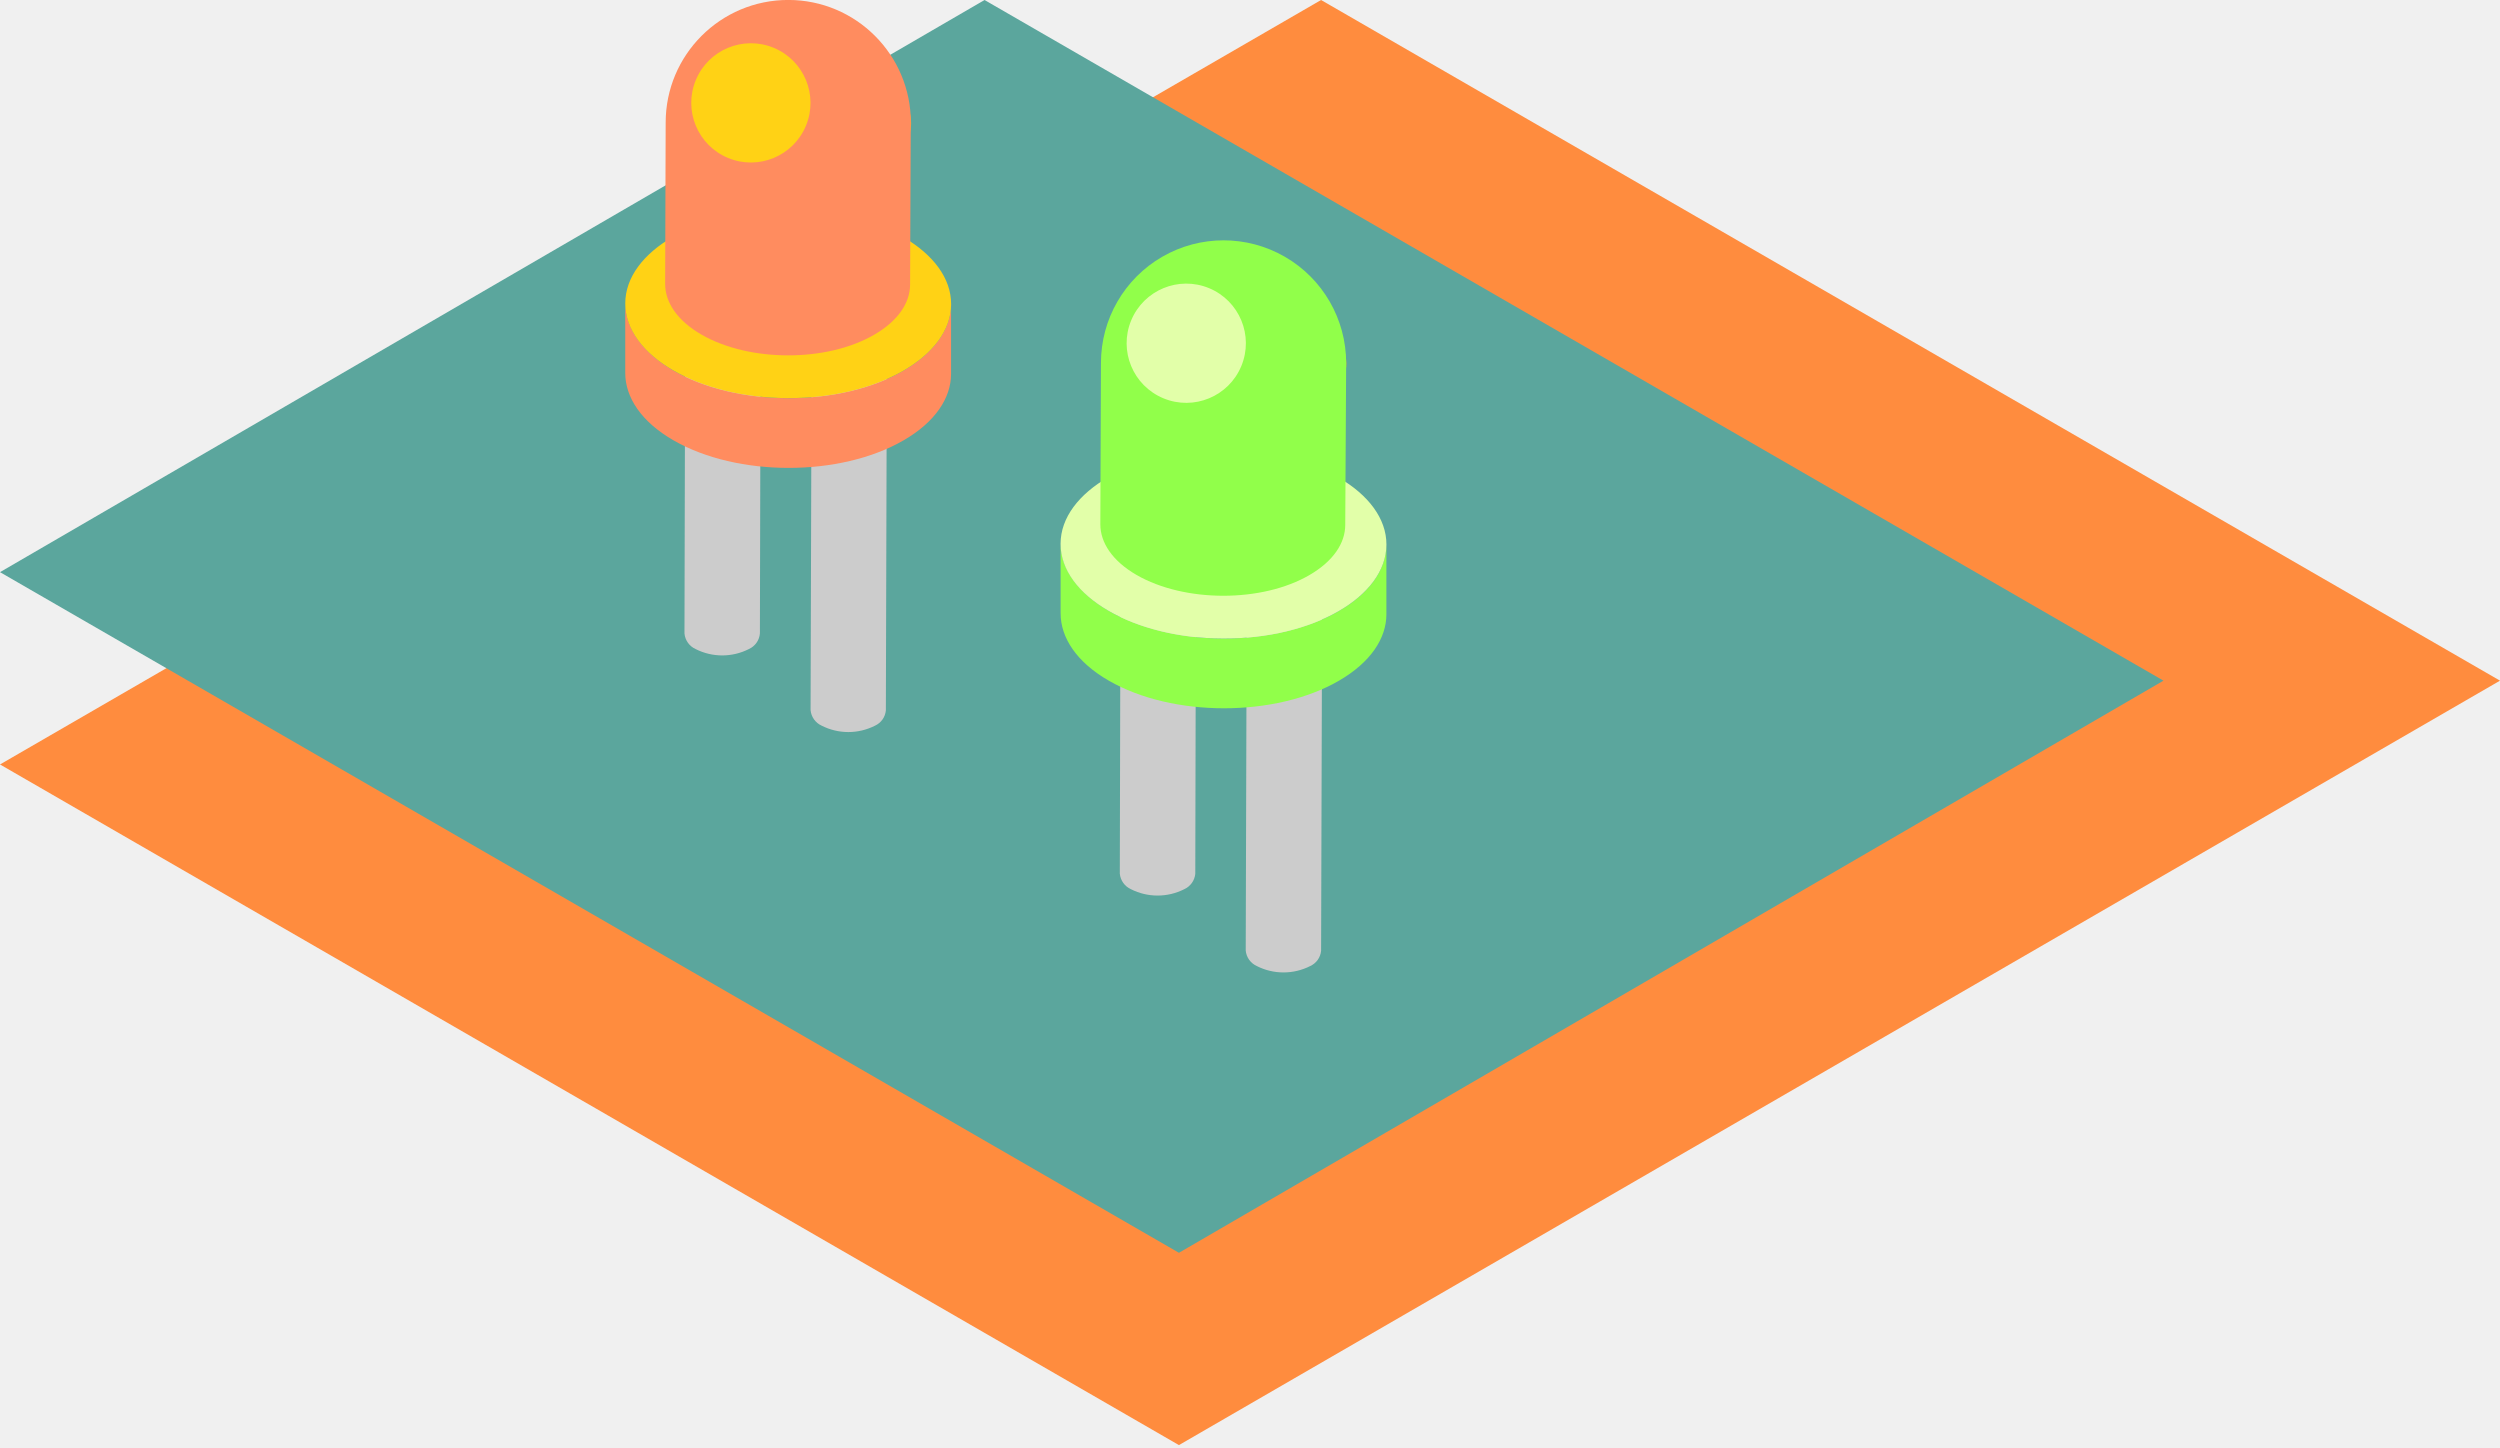
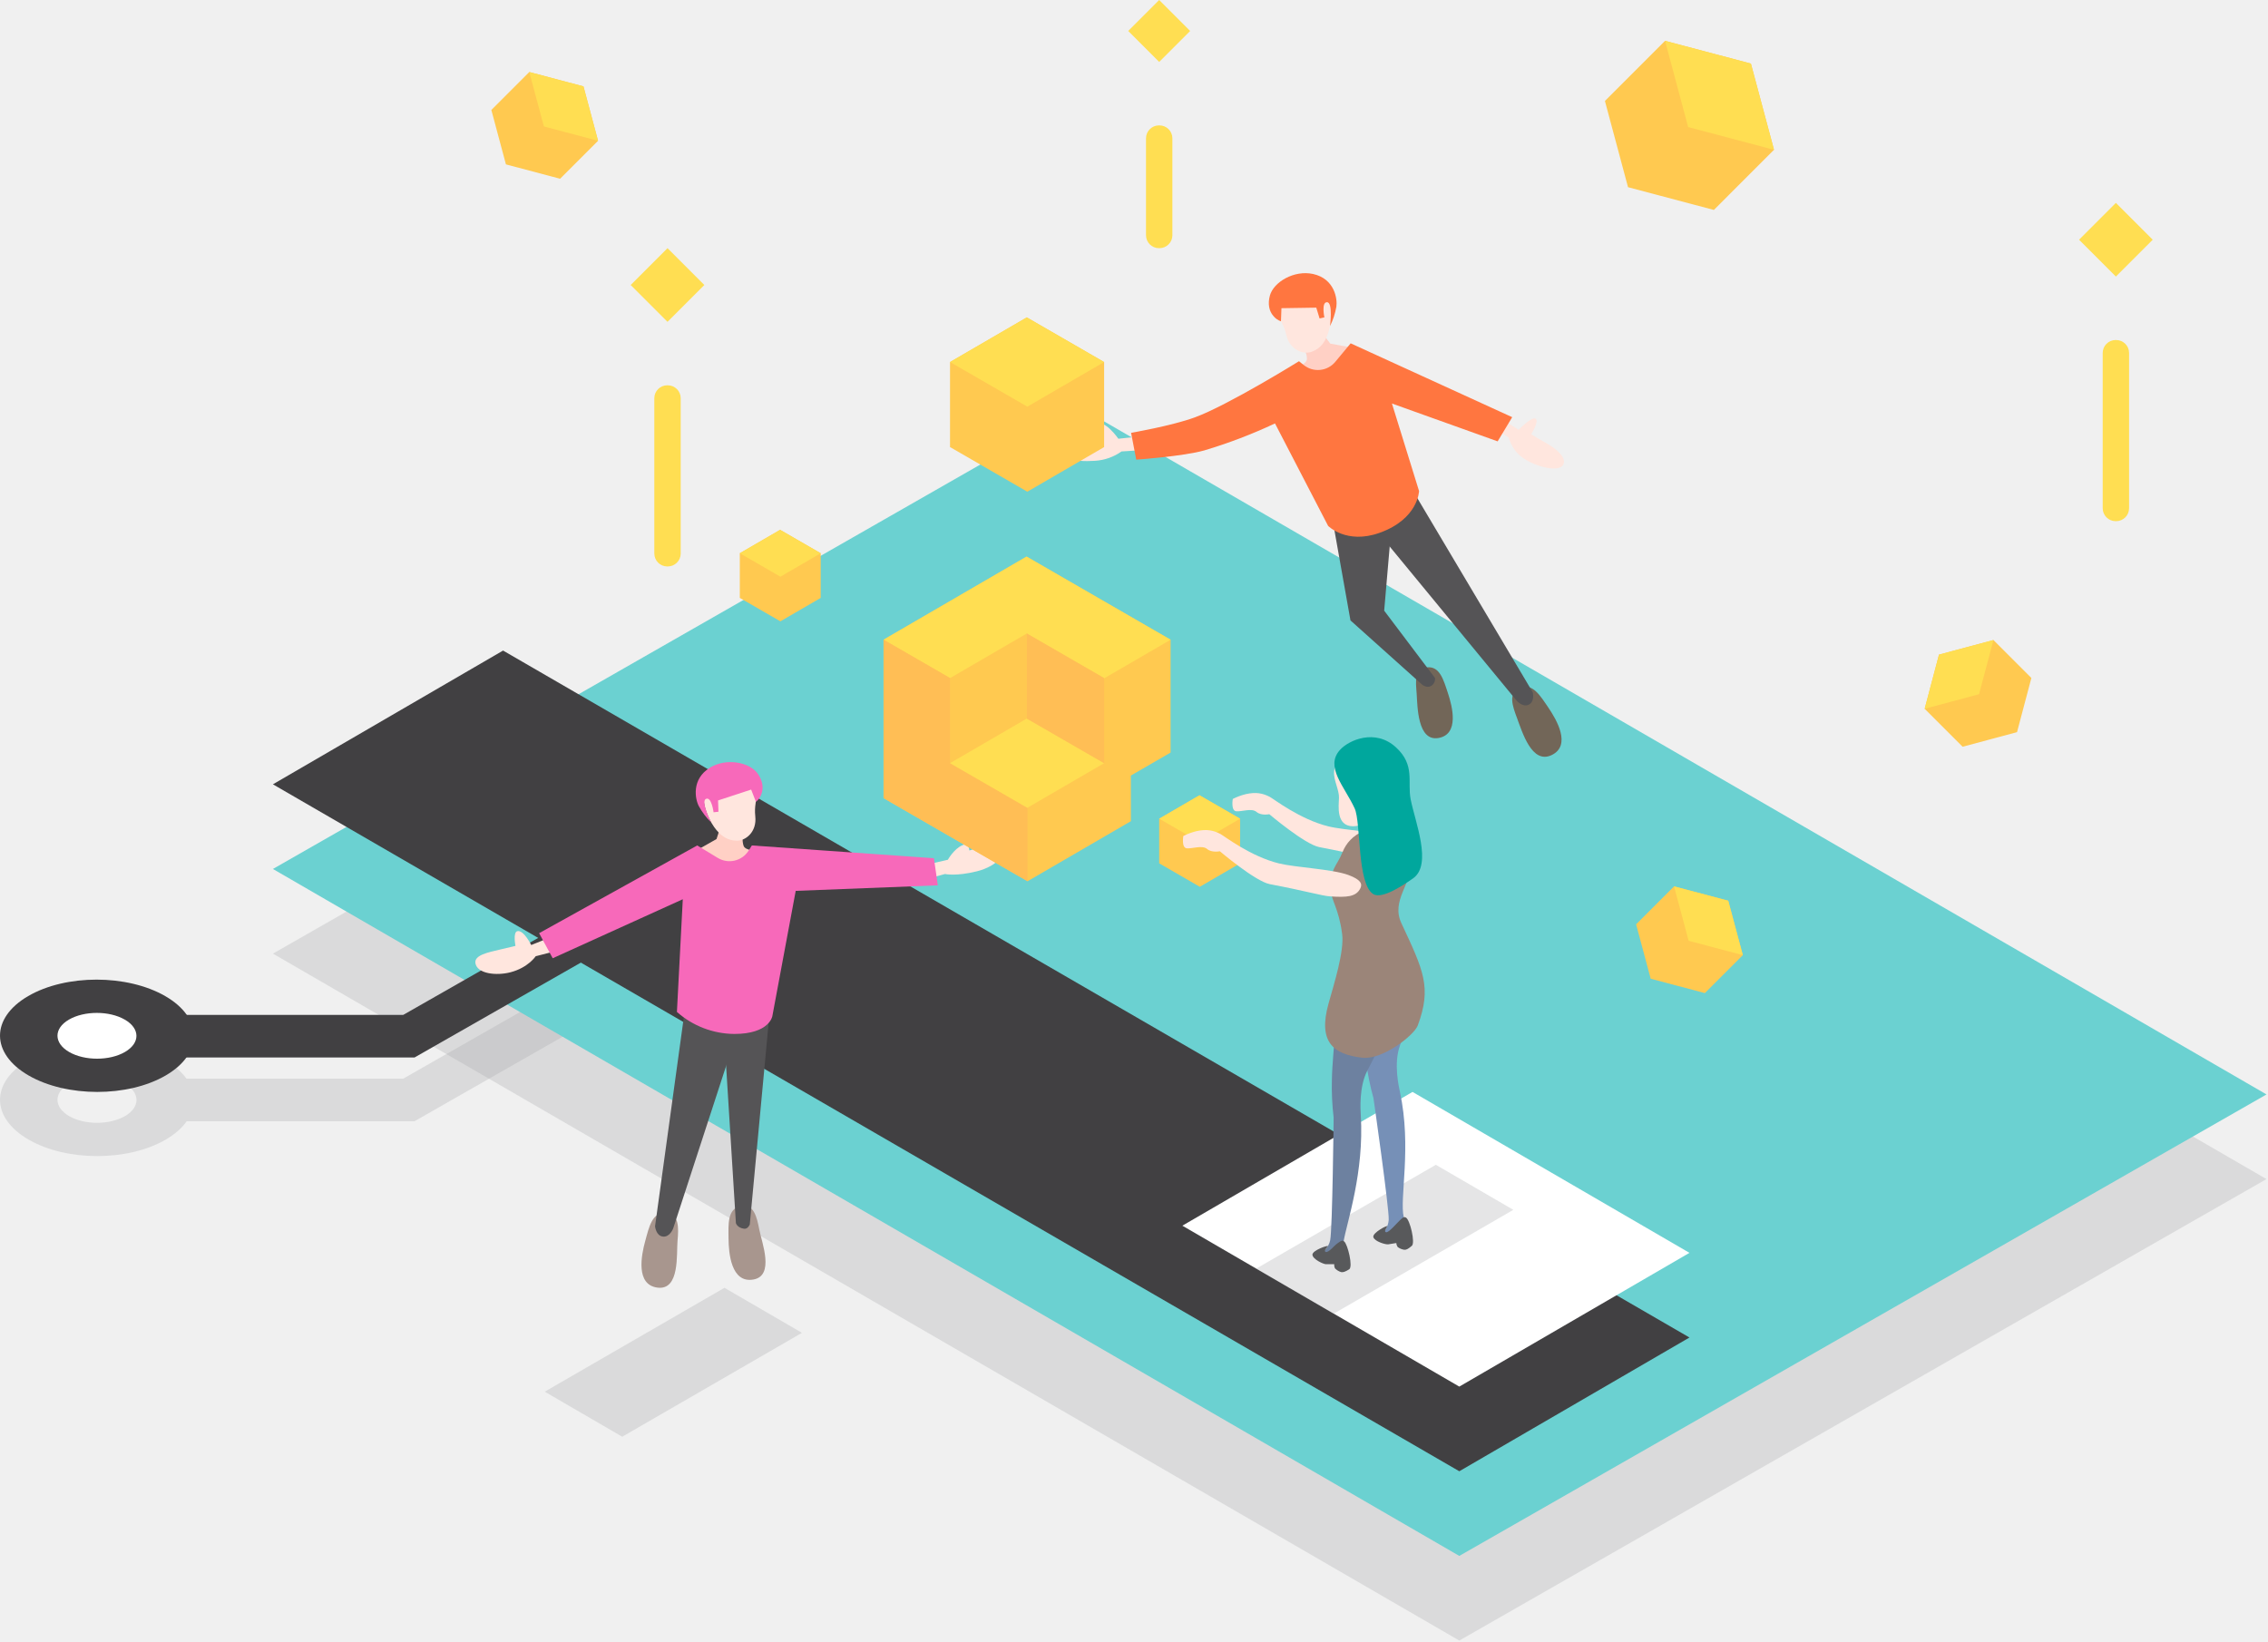
- <svg xmlns="http://www.w3.org/2000/svg" width="520px" height="301px" viewBox="0 0 520 301" version="1.1">
+ <svg xmlns="http://www.w3.org/2000/svg" width="1422px" height="1029px" viewBox="0 0 1422 1029" version="1.1">
  <defs />
  <g id="Page-1" stroke="none" stroke-width="1" fill="none" fill-rule="evenodd">
-     <g id="img3" transform="translate(0, -1)" fill-rule="nonzero">
-       <polygon id="Shape-Copy" fill="#FF8C3E" points="520 142.577 245.218 301.581 0 160.008 274.782 1" />
-       <polygon id="Shape" fill="#5BA69D" points="450 142.577 245.218 261.581 0 120.008 204.782 1" />
-       <g id="Asset-2" transform="translate(130, 0)">
-         <g id="Group">
-           <g id="Shape" transform="translate(12, 67)" fill="#CCCCCC">
-             <path d="M16.2,4.71 L16.06,65.76 C15.946,67.177 15.068,68.42 13.77,69 C10.285,70.771 6.165,70.771 2.68,69 C1.381,68.417 0.498,67.178 0.37,65.76 L0.51,4.71 C0.63,6.131 1.516,7.374 2.82,7.95 C6.305,9.721 10.425,9.721 13.91,7.95 C15.208,7.37 16.086,6.127 16.2,4.71 Z" />
-             <path d="M13.87,1.47 C16.94,3.24 16.99,6.11 13.87,7.9 C10.385,9.671 6.265,9.671 2.78,7.9 C-0.29,6.13 -0.31,3.24 2.78,1.47 C6.262,-0.311 10.388,-0.311 13.87,1.47 Z" />
-           </g>
-           <g id="Shape" transform="translate(38, 71)" fill="#CCCCCC">
-             <path d="M16.46,5.24 L16.26,77.75 C16.139,79.144 15.275,80.363 14,80.94 C10.515,82.711 6.395,82.711 2.91,80.94 C1.61,80.358 0.726,79.119 0.6,77.7 L0.81,5.2 C0.81,6.37 1.57,7.54 3.12,8.43 C6.602,10.211 10.728,10.211 14.21,8.43 C15.481,7.851 16.341,6.631 16.46,5.24 Z" />
-             <path d="M14.15,2 C17.22,3.77 17.24,6.65 14.15,8.42 C10.668,10.201 6.542,10.201 3.06,8.42 C2.22044605e-16,6.66 2.22044605e-16,3.78 3.06,2 C6.545,0.229 10.665,0.229 14.15,2 Z" />
-           </g>
-           <g>
-             <g transform="translate(0, 44)">
-               <path d="M67.82,20.28 L67.82,34.78 C67.82,39.78 64.52,44.78 57.98,48.57 C44.77,56.24 23.34,56.24 10.05,48.57 C3.37,44.71 0.05,39.64 0.05,34.57 L0.05,20.07 C0.05,25.07 3.38,30.18 10.05,34.07 C23.34,41.74 44.78,41.74 57.98,34.07 C64.52,30.26 67.81,25.28 67.82,20.28 Z" id="Shape" fill="#FF8C5F" />
-               <ellipse id="Oval" fill="#FFD215" transform="translate(33.94453, 20.17659) rotate(-89.84) translate(-33.94453, -20.17659) " cx="33.945" cy="20.177" rx="19.63" ry="33.89" />
-             </g>
-             <path d="M52,16.14 C62,21.91 62,31.27 52.11,37.04 C42.22,42.81 26.11,42.79 16.11,37.04 C6.11,31.29 6,21.89 15.87,16.14 C25.74,10.39 42,10.37 52,16.14 Z" id="Shape" fill="#EFBA0F" />
-             <path d="M59.46,27.14 C59.46,26.92 59.46,26.71 59.46,26.49 C59.46,12.407 48.043,0.99 33.96,0.99 C19.877,0.99 8.46,12.407 8.46,26.49 C8.46,26.6 8.46,26.71 8.46,26.82 C8.46,26.71 8.46,26.6 8.46,26.49 L8.35,60.06 C8.35,63.87 10.85,67.68 15.89,70.59 C25.89,76.36 42.03,76.36 51.89,70.59 C56.82,67.72 59.29,63.97 59.3,60.21 L59.44,26.64 C59.48,26.82 59.46,27 59.46,27.14 Z" id="Shape" fill="#FF8C5F" />
-             <circle id="Oval" fill="#FFD215" transform="translate(26.18426, 22.39919) rotate(-67.5) translate(-26.18426, -22.39919) " cx="26.184" cy="22.399" r="12.4" />
-           </g>
+     <g id="Asset-3" fill-rule="nonzero">
+       <g id="Group" opacity="0.3" transform="translate(0, 574)" fill="#A7A9AC">
+         <polygon id="Shape" points="259.88 129.02 102.14 129.02 102.14 102.31 252.8 102.31 431.23 0.53 444.46 23.73" />
+         <path d="M103.59,90.78 C79.78,77 41.31,77 17.66,90.78 C-5.99,104.56 -5.87,126.78 17.94,140.55 C41.75,154.32 80.22,154.3 103.87,140.55 C127.52,126.8 127.4,104.52 103.59,90.78 Z M78.34,125.78 C68.7,131.39 53.01,131.39 43.34,125.78 C33.67,120.17 33.58,111.09 43.22,105.48 C52.86,99.87 68.56,99.88 78.27,105.48 C87.98,111.08 88,120.21 78.34,125.81 L78.34,125.78 Z" id="Shape" />
+       </g>
+       <g id="Group" opacity="0.3" transform="translate(171, 308)" fill="#A7A9AC">
+         <polygon id="Shape" points="1250.07 431.28 743.96 720.63 0.11 289.92 506.22 0.58" />
+       </g>
+       <polygon id="Shape" fill="#6BD1D1" points="1421.07 686.21 914.96 975.55 171.11 544.84 677.22 255.5" />
+       <polygon id="Shape" fill="#414042" points="1059.27 838.61 914.96 922.47 171.11 491.76 315.42 407.9" />
+       <g id="Group" transform="translate(0, 534)">
+         <polygon id="Shape" fill="#414042" points="259.88 129.05 102.14 129.05 102.14 102.34 252.8 102.34 431.23 0.56 444.46 23.76" />
+         <g transform="translate(0, 80)" id="Shape">
+           <path d="M103.59,10.55 C127.4,24.29 127.52,46.55 103.87,60.32 C80.22,74.09 41.74,74.07 17.94,60.32 C-5.86,46.57 -5.99,24.32 17.66,10.54 C41.31,-3.24 79.78,-3.2 103.59,10.55 Z" fill="#414042" />
+           <path d="M78.23,25.29 C87.94,30.89 87.99,39.98 78.34,45.59 C68.69,51.2 53.01,51.19 43.34,45.59 C33.67,39.99 33.58,30.89 43.22,25.29 C52.86,19.69 68.52,19.68 78.23,25.29 Z" fill="#FFFFFF" />
        </g>
-         <g id="Group" transform="translate(90, 50)">
-           <g id="Shape" transform="translate(12, 67)" fill="#CCCCCC">
-             <path d="M16.75,4.71 L16.62,65.76 C16.481,67.156 15.608,68.372 14.33,68.95 C10.842,70.719 6.718,70.719 3.23,68.95 C1.931,68.367 1.048,67.128 0.92,65.71 L1.06,4.66 C1.188,6.078 2.071,7.317 3.37,7.9 C6.855,9.671 10.975,9.671 14.46,7.9 C15.743,7.328 16.619,6.109 16.75,4.71 Z" />
-             <path d="M14.43,1.47 C17.49,3.24 17.55,6.11 14.43,7.9 C10.945,9.671 6.825,9.671 3.34,7.9 C0.27,6.13 0.26,3.24 3.34,1.47 C6.823,-0.307 10.947,-0.307 14.43,1.47 Z" />
-           </g>
-           <g id="Shape" transform="translate(39, 71)" fill="#CCCCCC">
-             <path d="M16,5.24 L15.79,77.75 C15.665,79.145 14.797,80.364 13.52,80.94 C10.032,82.709 5.908,82.709 2.42,80.94 C1.12,80.358 0.236,79.119 0.11,77.7 L0.32,5.2 C0.449,6.615 1.333,7.85 2.63,8.43 C6.112,10.211 10.238,10.211 13.72,8.43 C15.001,7.857 15.873,6.637 16,5.24 Z" />
-             <path d="M13.71,2 C16.77,3.77 16.79,6.65 13.71,8.42 C10.228,10.201 6.102,10.201 2.62,8.42 C-0.45,6.65 -0.46,3.77 2.62,2 C6.106,0.234 10.224,0.234 13.71,2 Z" />
-           </g>
-           <g>
-             <g transform="translate(0, 44)">
-               <path d="M68.37,20.28 L68.37,34.78 C68.37,39.78 65.07,44.78 58.53,48.57 C45.33,56.24 23.89,56.24 10.61,48.57 C3.92,44.71 0.61,39.64 0.61,34.57 L0.61,20.07 C0.61,25.07 3.94,30.18 10.61,34.07 C23.9,41.74 45.33,41.74 58.53,34.07 C65.08,30.26 68.36,25.28 68.37,20.28 Z" id="Shape" fill="#91FF4A" />
-               <ellipse id="Oval" fill="#E2FFA9" transform="translate(34.48739, 20.18695) rotate(-89.84) translate(-34.48739, -20.18695) " cx="34.487" cy="20.187" rx="19.63" ry="33.89" />
-             </g>
-             <path d="M52.5,16.14 C62.5,21.91 62.55,31.27 52.62,37.04 C42.69,42.81 26.57,42.79 16.62,37.04 C6.67,31.29 6.62,21.91 16.46,16.16 C26.3,10.41 42.5,10.37 52.5,16.14 Z" id="Shape" fill="#EFBA0F" />
-             <path d="M60,27.14 C60,26.92 60,26.71 60,26.49 C60,17.38 55.14,8.961 47.25,4.406 C39.36,-0.149 29.64,-0.149 21.75,4.406 C13.86,8.961 9,17.38 9,26.49 C9,26.6 9,26.71 9,26.82 C9,26.71 9,26.6 9,26.49 L8.87,60.06 C8.87,63.87 11.37,67.68 16.4,70.59 C26.4,76.36 42.55,76.36 52.4,70.59 C57.33,67.72 59.8,63.97 59.81,60.21 L60,26.66 C60,26.82 60,27 60,27.14 Z" id="Shape" fill="#91FF4A" />
-             <circle id="Oval" fill="#E2FFA9" transform="translate(26.74007, 22.39266) rotate(-67.5) translate(-26.74007, -22.39266) " cx="26.74" cy="22.393" r="12.4" />
-           </g>
+       </g>
+       <g id="Group" opacity="0.3" transform="translate(341, 807)" fill="#A7A9AC">
+         <polygon id="Shape" points="0.52 65.58 49.13 93.83 161.83 28.68 113.23 0.44" />
+       </g>
+       <polygon id="Shape" fill="#FFFFFF" points="1059.27 785.53 914.96 869.39 741.32 768.5 885.63 684.63" />
+       <g id="Group" transform="translate(298, 477)">
+         <path d="M119.4,283.44 C127.95,283.86 127.54,292.89 126.8,301 C126.06,309.11 128.35,332 114.37,330.35 C100.39,328.7 104.1,310 106.53,301.17 C108.96,292.34 110.83,283 119.4,283.44 Z" id="Shape" fill="#A8968E" />
+         <path d="M166.25,279.2 C174.51,277.27 176.56,286 178.06,293.93 C179.56,301.86 187.95,323.07 174.17,325.29 C160.39,327.51 158.87,308.7 158.78,299.6 C158.69,290.5 158,281.13 166.25,279.2 Z" id="Shape" fill="#A8968E" />
+         <path d="M177.71,56.64 C177.71,56.64 169.46,56.52 168.27,53.45 C167.08,50.38 167.78,44.98 167.16,43.51 C166.54,42.04 165.44,37.86 160.54,37.74 C155.64,37.62 153.54,39.97 153.17,42.41 C152.696,44.679 152.05,46.908 151.24,49.08 L136.85,57.25 C136.85,57.25 141.27,75.54 155.85,75.54 C175,75.54 177.71,56.64 177.71,56.64 Z" id="Shape" fill="#FFD0C5" />
+         <g transform="translate(112, 149)" fill="#555456" id="Shape">
+           <path d="M73.3,0.58 L60.1,141.77 C60.1,141.77 58.93,144.71 56.58,144.41 C52.19,143.87 51.4,140.88 51.4,140.88 L43.4,12.42 L73.3,0.58 Z" />
+           <path d="M65.66,13.14 L49.1,30.58 L12.1,144.15 C12.1,144.15 10.03,149.84 5.63,149.33 C1.23,148.82 0.71,142.85 0.71,142.85 L19.82,4 L65.66,13.14 Z" />
        </g>
+         <path d="M276.45,66.65 L296.31,62.06 C296.31,62.06 299.97,55.35 305.38,52.96 C309.48,51.15 309.79,56.25 309.79,56.25 C309.79,56.25 324.37,51.25 329.52,54.01 C334.67,56.77 327.78,66.01 314.52,69.3 C301.26,72.59 294.52,70.99 294.52,70.99 L277.9,75.54 L276.45,66.65 Z" id="Shape" fill="#FFE6DE" />
+         <path d="M47.25,110.64 L35.08,115.53 C35.08,115.53 30.24,105.75 26.29,106.86 C23.53,107.63 25.2,116.07 25.2,116.07 C25.2,116.07 19.83,117.3 14.89,118.51 C8.36,120.1 -0.67,121.76 0.07,126.83 C1.07,133.58 13.15,134.92 22.07,132.61 C33.15,129.73 37.88,122.55 37.88,122.55 L50,119.44 L47.25,110.64 Z" id="Shape" fill="#FFE6DE" />
+         <path d="M173.4,53.1 L171.4,56.31 C167.286,62.88 158.659,64.929 152.03,60.91 L139.15,53.1 L40.02,108.1 L48.53,123.82 L130.1,86.82 L126.42,157.48 C136.355,166.285 149.145,171.188 162.42,171.28 C184.42,171.28 186.24,160.17 186.24,160.17 L200.9,81.57 L290,78.1 L287.55,61.1 L173.4,53.1 Z" id="Shape" fill="#F769BA" />
+         <path d="M176.31,20 C176.43,25.67 174.83,28.15 175.55,34.85 C176.6,44.64 169.55,50.1 164.13,50.11 C157.8,50.11 153.4,46.65 149.78,41.57 C146.16,36.49 137.57,20.12 148.4,11.14 C159.23,2.16 176.1,9.82 176.31,20 Z" id="Shape" fill="#FFE6DE" />
+         <path d="M179.3,21.07 C180.94,17.14 180.15,12.57 177.23,8.27 C172.32,1.02 157.63,-2.1 147.14,4.32 C135.4,11.5 137.81,24.02 140.14,28.43 C142.204,32.204 144.812,35.654 147.88,38.67 C147.88,38.67 141.16,25.41 144.66,23.89 C148.16,22.37 149.4,32.29 149.4,32.29 L152.46,31.95 L152.21,24.87 L172.96,18.07 L175.96,25.74 C177.495,24.533 178.653,22.913 179.3,21.07 Z" id="Shape" fill="#F769BA" />
+       </g>
+       <g id="Group" transform="translate(664, 171)">
+         <path d="M289.11,260.28 C281.27,263.41 284.34,271.72 287.17,279.28 C290.39,287.82 296.4,308.45 308.9,302.41 C321.4,296.37 311.9,280.18 306.81,272.7 C301.72,265.22 297,257.13 289.11,260.28 Z" id="Shape" fill="#726658" />
+         <path d="M230.65,247.42 C222.54,248.26 223.65,256.2 224.22,263.93 C224.77,271.88 224.7,294.03 237.91,291.72 C251.12,289.41 246.59,271.88 243.82,263.58 C241.05,255.28 238.77,246.57 230.65,247.42 Z" id="Shape" fill="#726658" />
+         <path d="M147.54,60.23 C147.54,60.23 155.29,57.42 155.42,54.13 C155.55,50.84 153.12,45.97 153.22,44.38 C153.32,42.79 153,38.48 157.6,36.76 C162.2,35.04 164.94,36.58 166.08,38.76 C167.266,40.75 168.603,42.645 170.08,44.43 L186.35,47.43 C186.35,47.43 188.14,66.16 174.35,70.9 C156.26,77.22 147.54,60.23 147.54,60.23 Z" id="Shape" fill="#FFD0C5" />
+         <g transform="translate(170, 137)" fill="#555456" id="Shape">
+           <path d="M0.72,13.55 L12.72,81 L57.6,121.21 C57.6,121.21 60.47,123.63 63.18,122.14 C64.953,121.13 65.964,119.17 65.76,117.14 L33.86,74.88 L38.33,22.88 L0.72,13.55 Z" />
+           <path d="M14.34,21.61 L35.68,32.69 L116.68,131.04 C116.68,131.04 120.5,135.75 124.49,133.82 C128.48,131.89 127.02,126.09 127.02,126.09 L52.48,0.68 L14.34,21.61 Z" />
+         </g>
+         <path d="M57.48,101.94 L37.21,104.09 C37.21,104.09 28.67,91.84 23.59,94.88 C20.21,96.88 24.2,102.98 24.2,102.98 C24.2,102.98 2.58,103.22 0.95,108.86 C-1.16,116.16 8.95,118.86 22.59,117.92 C28.554,117.548 34.296,115.518 39.17,112.06 L59,110.82 L57.48,101.94 Z" id="Shape" fill="#FFE6DE" />
+         <path d="M276,90.84 L288.21,98.45 C288.21,98.45 296.35,89.99 298.78,91.5 C301.21,93.01 296.03,101.25 296.03,101.25 C296.03,101.25 300.97,104.36 305.44,106.8 C308.75,108.6 317.53,114.23 316.52,119.25 C315.13,126.19 298.59,121.54 291.06,116.25 C286.591,113.163 283.366,108.587 281.96,103.34 L271.45,96.52 L276,90.84 Z" id="Shape" fill="#FFE6DE" />
+         <path d="M150.45,55.48 L153.4,57.86 C159.438,62.727 168.267,61.835 173.21,55.86 L182.84,44.27 L284.13,90.57 L275,105.73 L208.72,82 L225.72,136.87 C225.72,136.87 225.32,154.38 200.94,163.09 C180.23,170.49 168.71,158.73 168.71,158.73 L135.4,94.49 C121.073,101.218 106.266,106.87 91.1,111.4 C78.01,115.13 48.4,117.19 48.4,117.19 L45.18,100.37 C45.18,100.37 70.54,96.04 85.18,90.68 C106.1,83 150.45,55.48 150.45,55.48 Z" id="Shape" fill="#FF7640" />
+         <path d="M136.89,25.14 C138.63,30.53 140.95,32.35 142.46,38.93 C144.66,48.52 153.11,51.38 158.24,49.62 C164.24,47.57 167.24,42.84 169.01,36.86 C170.78,30.88 173.54,12.6 160.37,7.65 C147.2,2.7 133.77,15.46 136.89,25.14 Z" id="Shape" fill="#FFE6DE" />
+         <path d="M134.42,27.14 C131.59,23.96 130.84,19.38 132.19,14.36 C134.47,5.91 147.33,-1.85 159.34,0.8 C172.78,3.8 174.6,16.37 173.88,21.29 C173.15,25.53 171.803,29.641 169.88,33.49 C169.88,33.49 171.88,18.76 168.1,18.49 C164.32,18.22 166.36,27.99 166.36,27.99 L163.36,28.66 L161.29,21.89 L139.45,22.23 L139.15,30.45 C137.29,29.821 135.648,28.672 134.42,27.14 Z" id="Shape" fill="#FF7640" />
+       </g>
+       <g id="Group" transform="translate(553, 348)">
+         <polygon id="Shape" fill="#FFC950" points="90.65 0.98 0.98 53.09 0.98 152.41 91.27 204.54 156.06 166.87 156.03 138.27 180.94 123.86 180.94 53.11" />
+         <polygon id="Shape" fill="#FFDE52" points="180.94 53.11 91.27 105.22 0.98 53.09 90.65 0.98" />
+         <polygon id="Shape" fill="#FFBE55" points="0.98 53.09 0.98 152.41 91.27 204.54 91.27 105.22" />
+         <g transform="translate(42, 49)" id="Shape">
+           <polygon fill="#FFC950" points="49.13 109.48 97.27 81.5 97.27 28.19 48.79 0.2 0.65 28.18 0.65 81.5" />
+           <polygon fill="#FFDE52" points="0.65 81.5 48.79 53.52 97.27 81.5 49.13 109.48" />
+           <polygon fill="#FFBE55" points="97.27 81.5 97.27 28.19 48.79 0.2 48.79 53.52" />
+         </g>
+       </g>
+       <g id="Group" transform="translate(595, 199)">
+         <polygon id="Shape" fill="#FFC950" points="49.13 109.3 97.27 81.32 97.27 28 48.79 0.01 0.65 27.99 0.65 81.31" />
+         <polygon id="Shape" fill="#FFDE52" points="0.65 27.99 48.79 0.01 97.27 28 49.13 55.97" />
+       </g>
+       <g id="Group" transform="translate(1006, 25)">
+         <polygon id="Shape" fill="#FFC950" points="14.75 92.37 68.57 106.63 106.27 68.92 91.79 14.86 37.96 0.6 0.26 38.31" />
+         <polygon id="Shape" fill="#FFDE52" points="37.96 0.6 91.79 14.86 106.27 68.92 52.45 54.67" />
+       </g>
+       <g id="Group" transform="translate(1206, 401)">
+         <polygon id="Shape" fill="#FFC950" points="58.64 58.06 67.64 24.09 43.85 0.3 9.72 9.44 0.73 43.41 24.52 67.2" />
+         <polygon id="Shape" fill="#FFDE52" points="0.73 43.41 9.72 9.44 43.85 0.3 34.85 34.27" />
+       </g>
+       <g id="Group" transform="translate(308, 45)">
+         <polygon id="Shape" fill="#FFC950" points="9.21 58.07 43.18 67.07 66.97 43.28 57.83 9.16 23.86 0.16 0.07 23.95" />
+         <polygon id="Shape" fill="#FFDE52" points="23.86 0.16 57.83 9.16 66.97 43.28 33.01 34.28" />
+       </g>
+       <g id="Group" transform="translate(1025, 555)">
+         <polygon id="Shape" fill="#FFC950" points="9.96 58.66 43.92 67.66 67.72 43.87 58.58 9.75 24.61 0.75 0.81 24.54" />
+         <polygon id="Shape" fill="#FFDE52" points="24.61 0.75 58.58 9.75 67.72 43.87 33.75 34.87" />
+       </g>
+       <g id="Group" transform="translate(726, 498)">
+         <polygon id="Shape" fill="#FFC950" points="26.25 58.01 51.52 43.32 51.52 15.32 26.07 0.63 0.8 15.32 0.8 43.31" />
+         <polygon id="Shape" fill="#FFDE52" points="0.8 15.32 26.07 0.63 51.52 15.32 26.25 30.01" />
+       </g>
+       <g id="Group" transform="translate(463, 332)">
+         <polygon id="Shape" fill="#FFC950" points="26.29 57.57 51.57 42.89 51.57 14.89 26.12 0.2 0.84 14.88 0.84 42.88" />
+         <polygon id="Shape" fill="#FFDE52" points="0.84 14.88 26.12 0.2 51.57 14.89 26.29 29.58" />
+       </g>
+       <rect id="Rectangle-path" fill="#FFDE52" transform="translate(418.5183, 178.6983) rotate(45) translate(-418.5183, -178.6983) " x="402.188" y="162.368" width="32.66" height="32.66" />
+       <rect id="Rectangle-path" fill="#FFDE52" transform="translate(726.7932, 19.41722) rotate(45) translate(-726.7932, -19.41722) " x="713.063" y="5.687" width="27.46" height="27.46" />
+       <rect id="Rectangle-path" fill="#FFDE52" x="410.25" y="241.58" width="16.54" height="113.58" rx="8.11" />
+       <rect id="Rectangle-path" fill="#FFDE52" transform="translate(1326.627, 150.3072) rotate(45) translate(-1326.627, -150.3072) " x="1310.297" y="133.977" width="32.66" height="32.66" />
+       <rect id="Rectangle-path" fill="#FFDE52" x="1318.36" y="213.19" width="16.54" height="113.58" rx="8.11" />
+       <rect id="Rectangle-path" fill="#FFDE52" x="718.53" y="78.62" width="16.54" height="76.98" rx="8.11" />
+       <g id="Group" opacity="0.3" transform="translate(787, 730)" fill="#A7A9AC">
+         <polygon id="Shape" points="0.54 65.46 49.15 93.71 161.85 28.56 113.25 0.32" />
+       </g>
+       <g id="Group" transform="translate(741, 462)">
+         <path d="M146.88,152.51 C144.816,166.621 141.38,180.497 136.62,193.94 C132.76,205 136.04,219.38 136.72,222.53 C144.3,257.53 136.32,289.34 139.12,301.13 C139.97,304.71 138.32,311.28 129.58,312.33 C128.32,312.48 126.33,312.26 126.46,311.05 C126.46,310.48 129.46,307.4 129.7,302.83 C130.02,295.51 120.15,226.59 120.15,226.59 C117.973,218.755 116.379,210.77 115.38,202.7 C113.38,188.78 110.87,134.96 110.87,134.96 C110.87,134.96 150.88,124.39 146.88,152.51 Z" id="Shape" fill="#7690B7" />
+         <path d="M140.55,301.44 C143.04,302.91 146.45,317.17 144.22,319.11 C141.99,321.05 140.74,321.71 139.45,321.6 C137.966,321.383 136.56,320.799 135.36,319.9 C134.833,319.161 134.528,318.287 134.48,317.38 C134.48,317.38 130.92,317.93 129.38,318.19 C127.84,318.45 120.84,316.42 120.07,313.69 C119.3,310.96 129.13,305.9 128.82,306.85 C128.58,307.59 126.36,310.44 128.13,310.62 C129.9,310.8 134.96,304.7 136.48,303.34 C138,301.98 138.92,300.47 140.55,301.44 Z" id="Shape" fill="#58595B" />
+         <g id="Shape">
+           <path d="M55.13,37.63 C57.57,38.89 73.95,51.72 91.86,56.13 C102.4,58.71 125.31,59.66 135.42,63.38 C143.53,66.38 144.21,69.11 142.94,71.73 C140.29,77.19 134.27,77.49 123.88,76.79 C118.98,76.47 109.2,73.52 86.14,69.12 C77.14,67.4 54.82,48.5 54.82,48.5 C54.82,48.5 49.82,49.61 46.82,47.07 C43.82,44.53 37.66,46.96 34.14,46.67 C30.62,46.38 31.94,38.93 31.94,38.93 C34.524,37.633 37.244,36.627 40.05,35.93 C46.54,34.47 50.73,35.36 55.13,37.63 Z" fill="#FFE6DE" />
+           <path d="M132.89,169.6 C128.693,183.234 123.184,196.429 116.44,209 C110.94,219.34 112.01,234 112.2,237.27 C114.36,273.03 103.59,303.89 101.45,316.18 C99.74,326 94.63,325.08 91.45,324.94 C90.19,324.88 88.25,324.37 88.56,323.2 C88.7,322.64 92.12,320.05 93.01,315.57 C94.44,308.38 95.17,238.76 95.17,238.76 C94.21,230.684 93.849,222.549 94.09,214.42 C94.22,200.36 99.94,146.78 99.94,146.78 C99.94,146.78 141.12,142.42 132.89,169.6 Z" fill="#6D81A0" />
+           <path d="M114.47,58.67 C125.41,53.67 127.7,52.34 137.09,58.45 C141.09,61.02 145.09,65.92 144.66,76.65 C144.04,92.39 131.02,102.65 137.66,116.86 C151.51,146.52 156.8,157 147.91,181 C145.71,186.94 126.07,202.65 113.08,201.18 C94.83,199.11 85.25,191.27 91.98,167.18 C95.42,154.84 101.9,134.48 100.51,123.69 C98.43,107.48 93.45,102.25 93.27,95.37 C92.92,82.37 97.07,81.37 100.71,72.37 C103,66.74 106.83,62.16 114.47,58.67 Z" fill="#9B8579" />
+           <path d="M107.2,9.25 C100.3,10.05 95.84,16.76 95.45,21.96 C95.06,27.16 98.72,33.33 98.53,38.34 C98.34,43.35 96.61,55.87 107.2,56.06 C117.79,56.25 128.39,43.06 129.55,30.06 C130.49,19.42 123.46,7.35 107.2,9.25 Z" fill="#FFE6DE" />
+           <path d="M24.11,60.86 C26.55,62.12 42.93,74.95 60.85,79.35 C71.39,81.94 94.3,82.89 104.4,86.61 C112.51,89.61 113.2,92.34 111.93,94.96 C109.27,100.42 103.25,100.71 92.86,100.02 C87.97,99.7 78.19,96.74 55.12,92.35 C46.12,90.63 23.81,71.73 23.81,71.73 C23.81,71.73 18.81,72.83 15.81,70.3 C12.81,67.77 6.65,70.19 3.13,69.9 C-0.39,69.61 0.93,62.16 0.93,62.16 C3.515,60.865 6.235,59.859 9.04,59.16 C15.52,57.7 19.71,58.58 24.11,60.86 Z" fill="#FFE6DE" />
+           <path d="M120,98.58 C125.74,102.18 140.4,91.93 145,88.7 C157.2,80.11 146.23,53.29 143.46,39.17 C141.31,28.17 146.46,17.76 134.19,6.52 C121.19,-5.33 104.7,2.05 99.19,8.13 C89.49,18.79 102.05,31.13 108.36,44.89 C112.41,53.84 109.76,92.16 120,98.58 Z" fill="#00A79D" />
+         </g>
+         <path d="M101.79,316.4 C104.02,318.23 107.41,332.28 104.92,333.85 C102.43,335.42 101.08,335.85 99.82,335.59 C98.392,335.142 97.094,334.353 96.04,333.29 C95.631,332.477 95.461,331.565 95.55,330.66 L90.39,330.66 C88.82,330.66 82.22,327.66 81.88,324.81 C81.54,321.96 92.01,318.49 91.56,319.37 C91.21,320.07 88.56,322.55 90.31,323 C92.06,323.45 95.76,318.76 97.47,317.64 C99.18,316.52 100.32,315.19 101.79,316.4 Z" id="Shape" fill="#58595B" />
      </g>
    </g>
  </g>
</svg>
